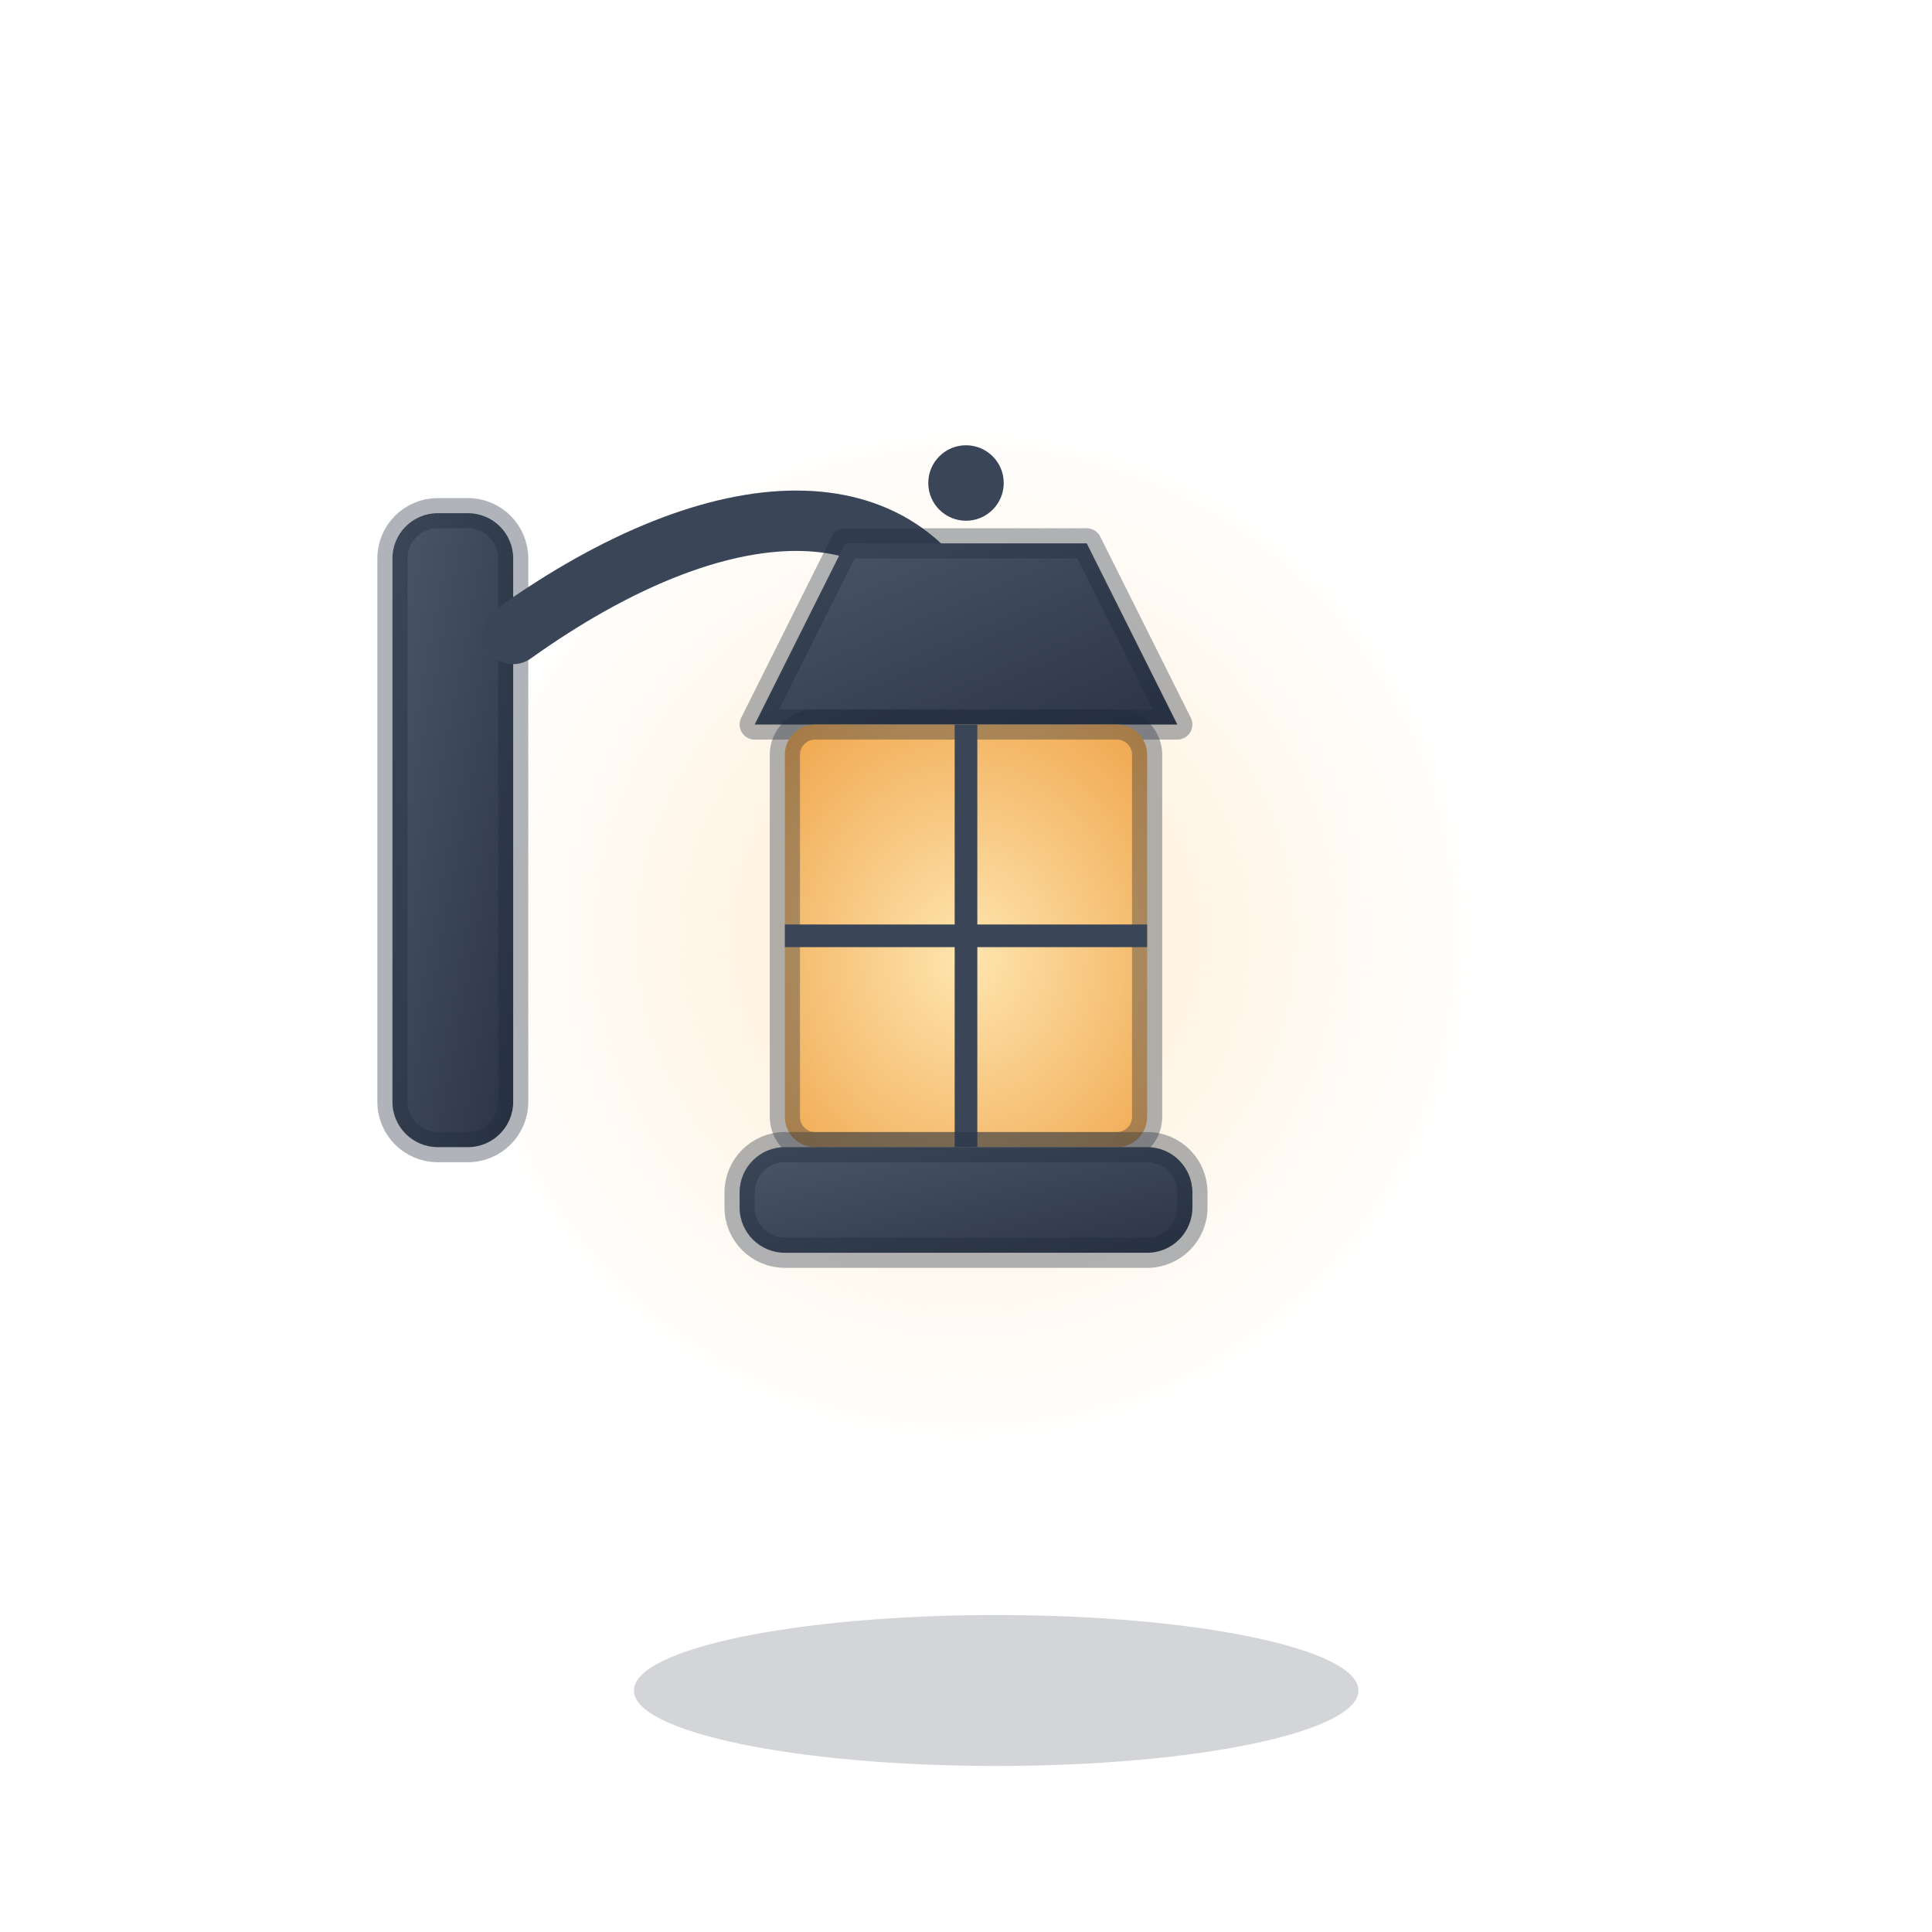
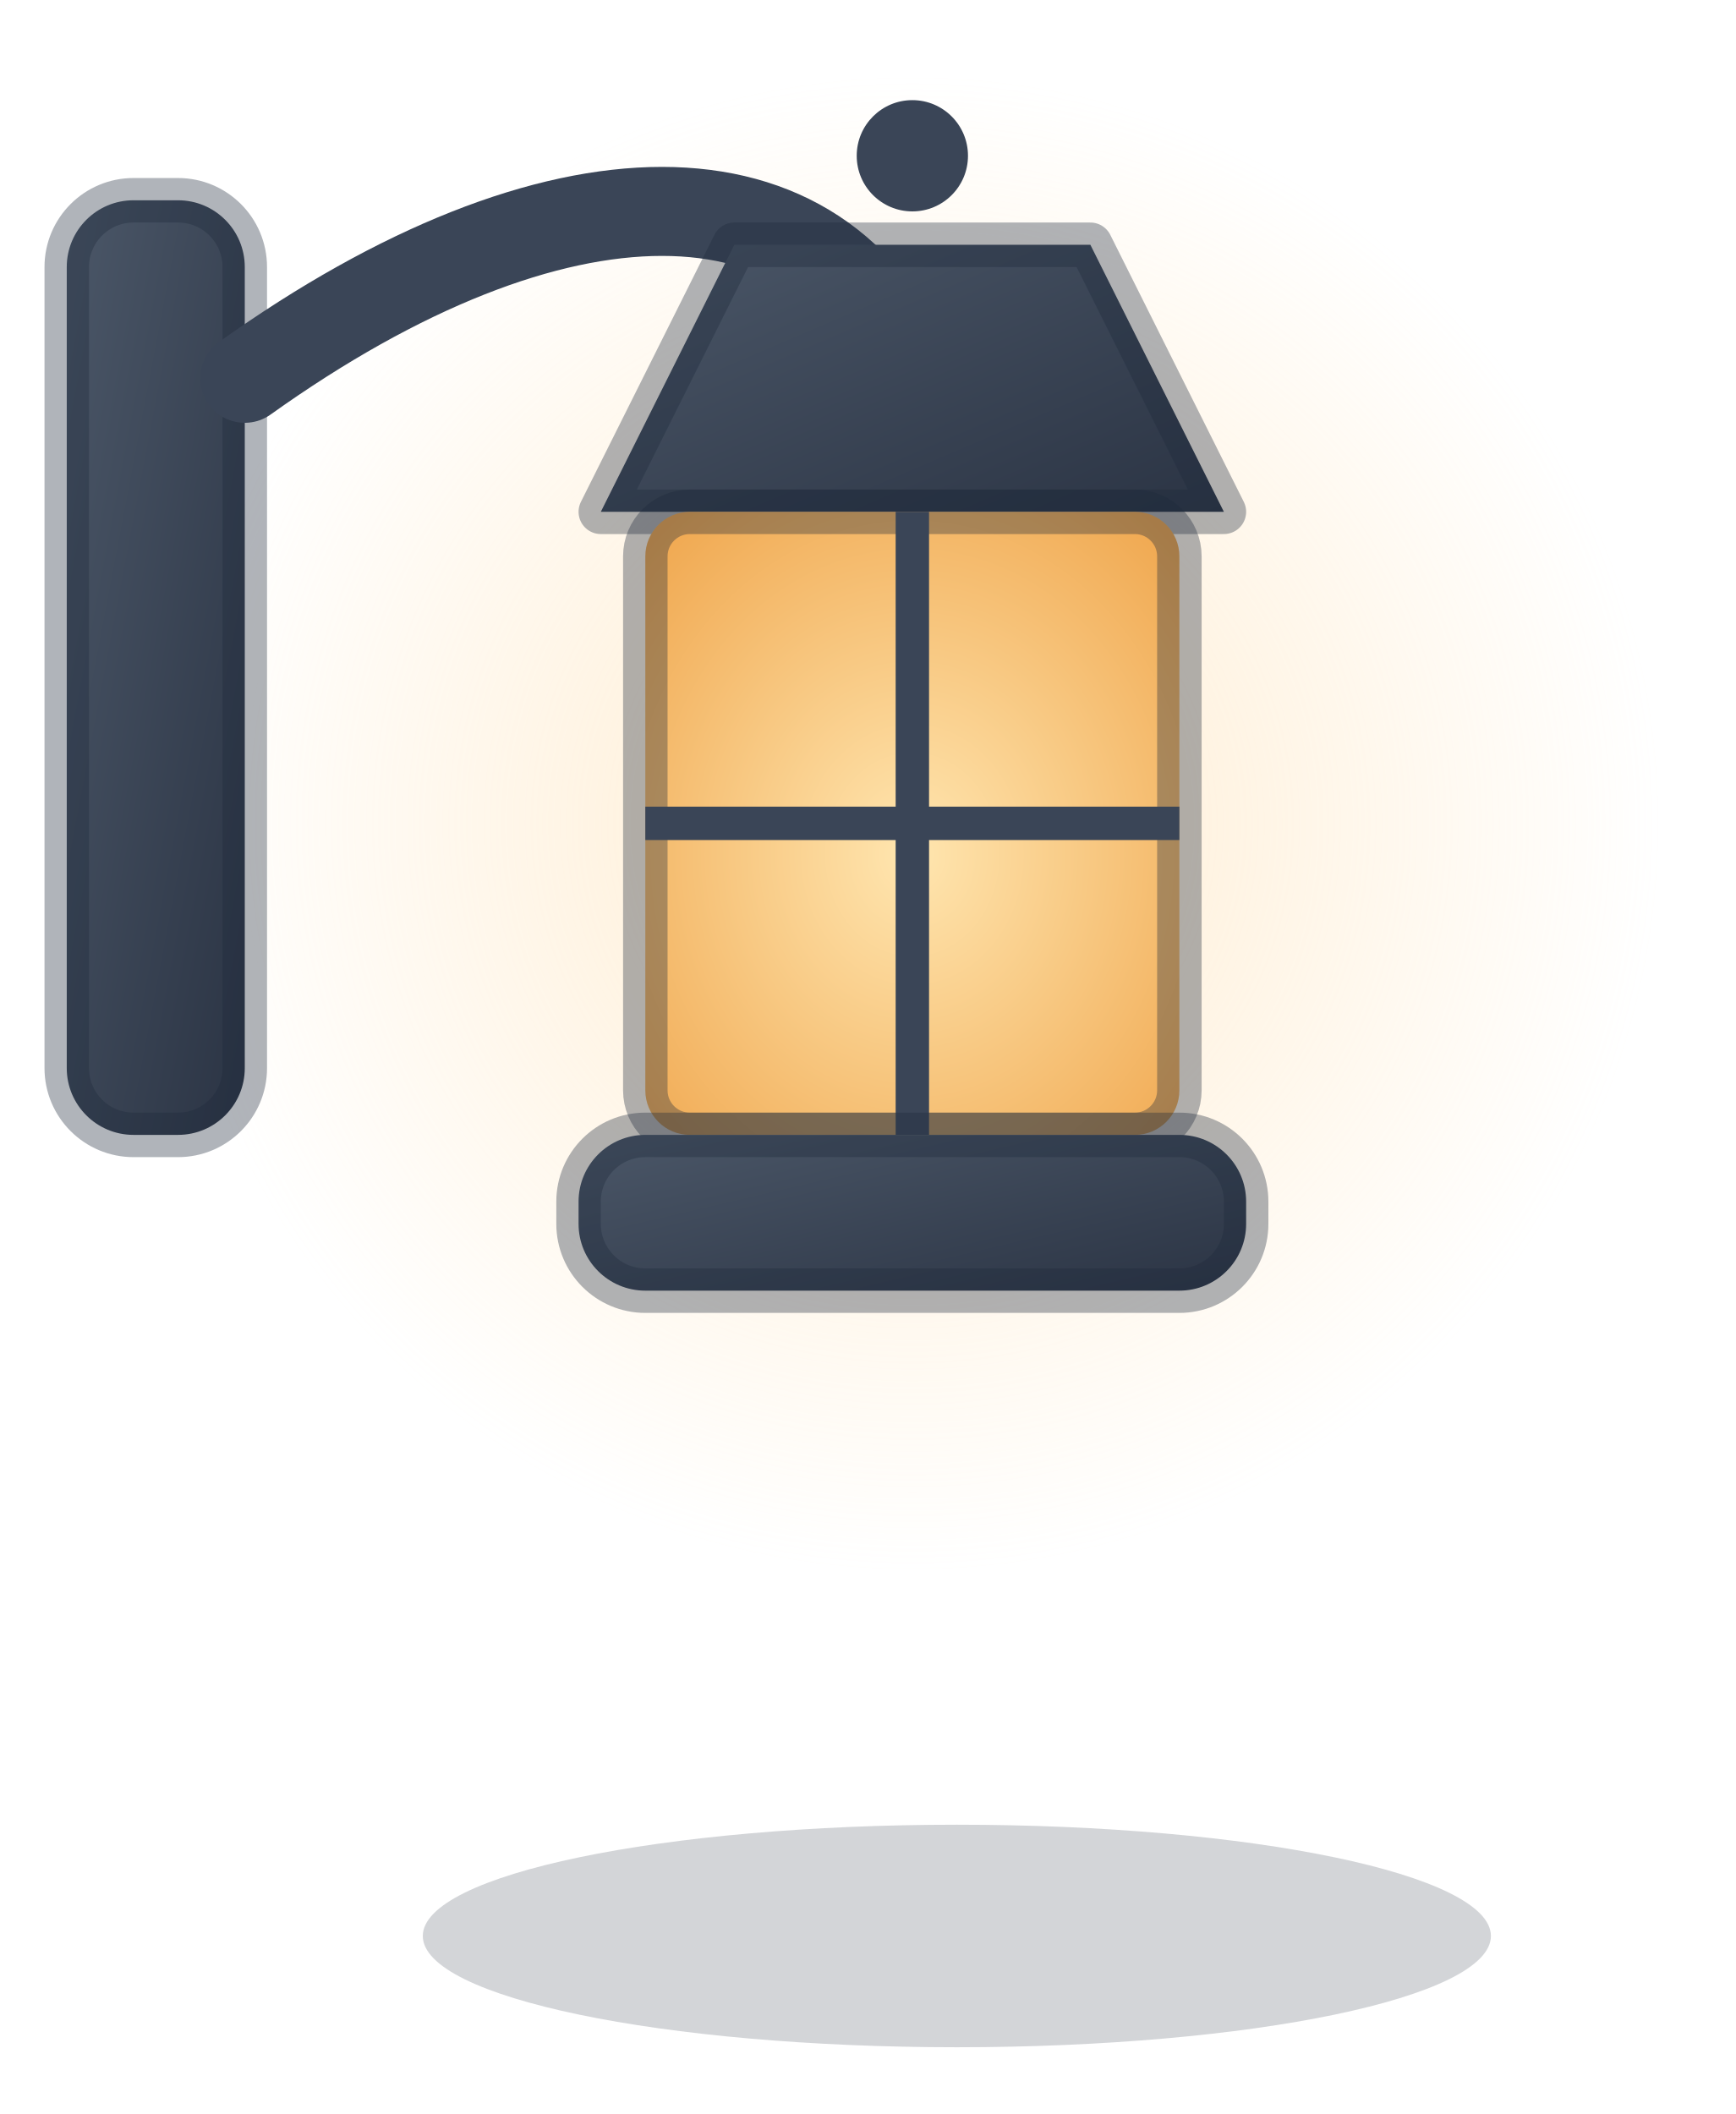
- <svg xmlns="http://www.w3.org/2000/svg" viewBox="0 0 128 128">
+ <svg xmlns="http://www.w3.org/2000/svg" viewBox="23 25 78 95">
  <defs>
    <linearGradient id="ol_frame" x1="0" y1="0" x2="1" y2="1">
      <stop offset="0" stop-color="#4b5768" />
      <stop offset="1" stop-color="#2b3444" />
    </linearGradient>
    <radialGradient id="ol_glass" cx="0.5" cy="0.55" r="0.7">
      <stop offset="0" stop-color="#ffe6b0" />
      <stop offset="1" stop-color="#f0a850" />
    </radialGradient>
    <radialGradient id="ol_halo" cx="0.5" cy="0.5" r="0.5">
      <stop offset="0" stop-color="#ffd9a0" stop-opacity="0.5" />
      <stop offset="1" stop-color="#ffd9a0" stop-opacity="0" />
    </radialGradient>
  </defs>
  <ellipse cx="66" cy="112" rx="24" ry="5" fill="rgba(15, 23, 42, 0.18)" />
  <circle cx="64" cy="62" r="34" fill="url(#ol_halo)" />
  <rect x="26" y="34" width="8" height="42" rx="3" fill="url(#ol_frame)" stroke="rgba(30, 41, 59, 0.35)" stroke-width="2" stroke-linejoin="round" />
  <path d="M34 42 C 48 32, 60 32, 64 42" fill="none" stroke="#3a4557" stroke-width="4" stroke-linecap="round" />
  <circle cx="64" cy="32" r="2.5" fill="#3a4557" />
  <path d="M50 48 L78 48 L72 36 L56 36 Z" fill="url(#ol_frame)" stroke="rgba(30, 41, 59, 0.35)" stroke-width="2" stroke-linejoin="round" />
  <rect x="52" y="48" width="24" height="28" rx="2" fill="url(#ol_glass)" stroke="rgba(30, 41, 59, 0.35)" stroke-width="2" />
  <line x1="64" y1="48" x2="64" y2="76" stroke="#3a4557" stroke-width="1.5" />
  <line x1="52" y1="62" x2="76" y2="62" stroke="#3a4557" stroke-width="1.5" />
  <rect x="49" y="76" width="30" height="7" rx="3" fill="url(#ol_frame)" stroke="rgba(30, 41, 59, 0.35)" stroke-width="2" stroke-linejoin="round" />
</svg>
